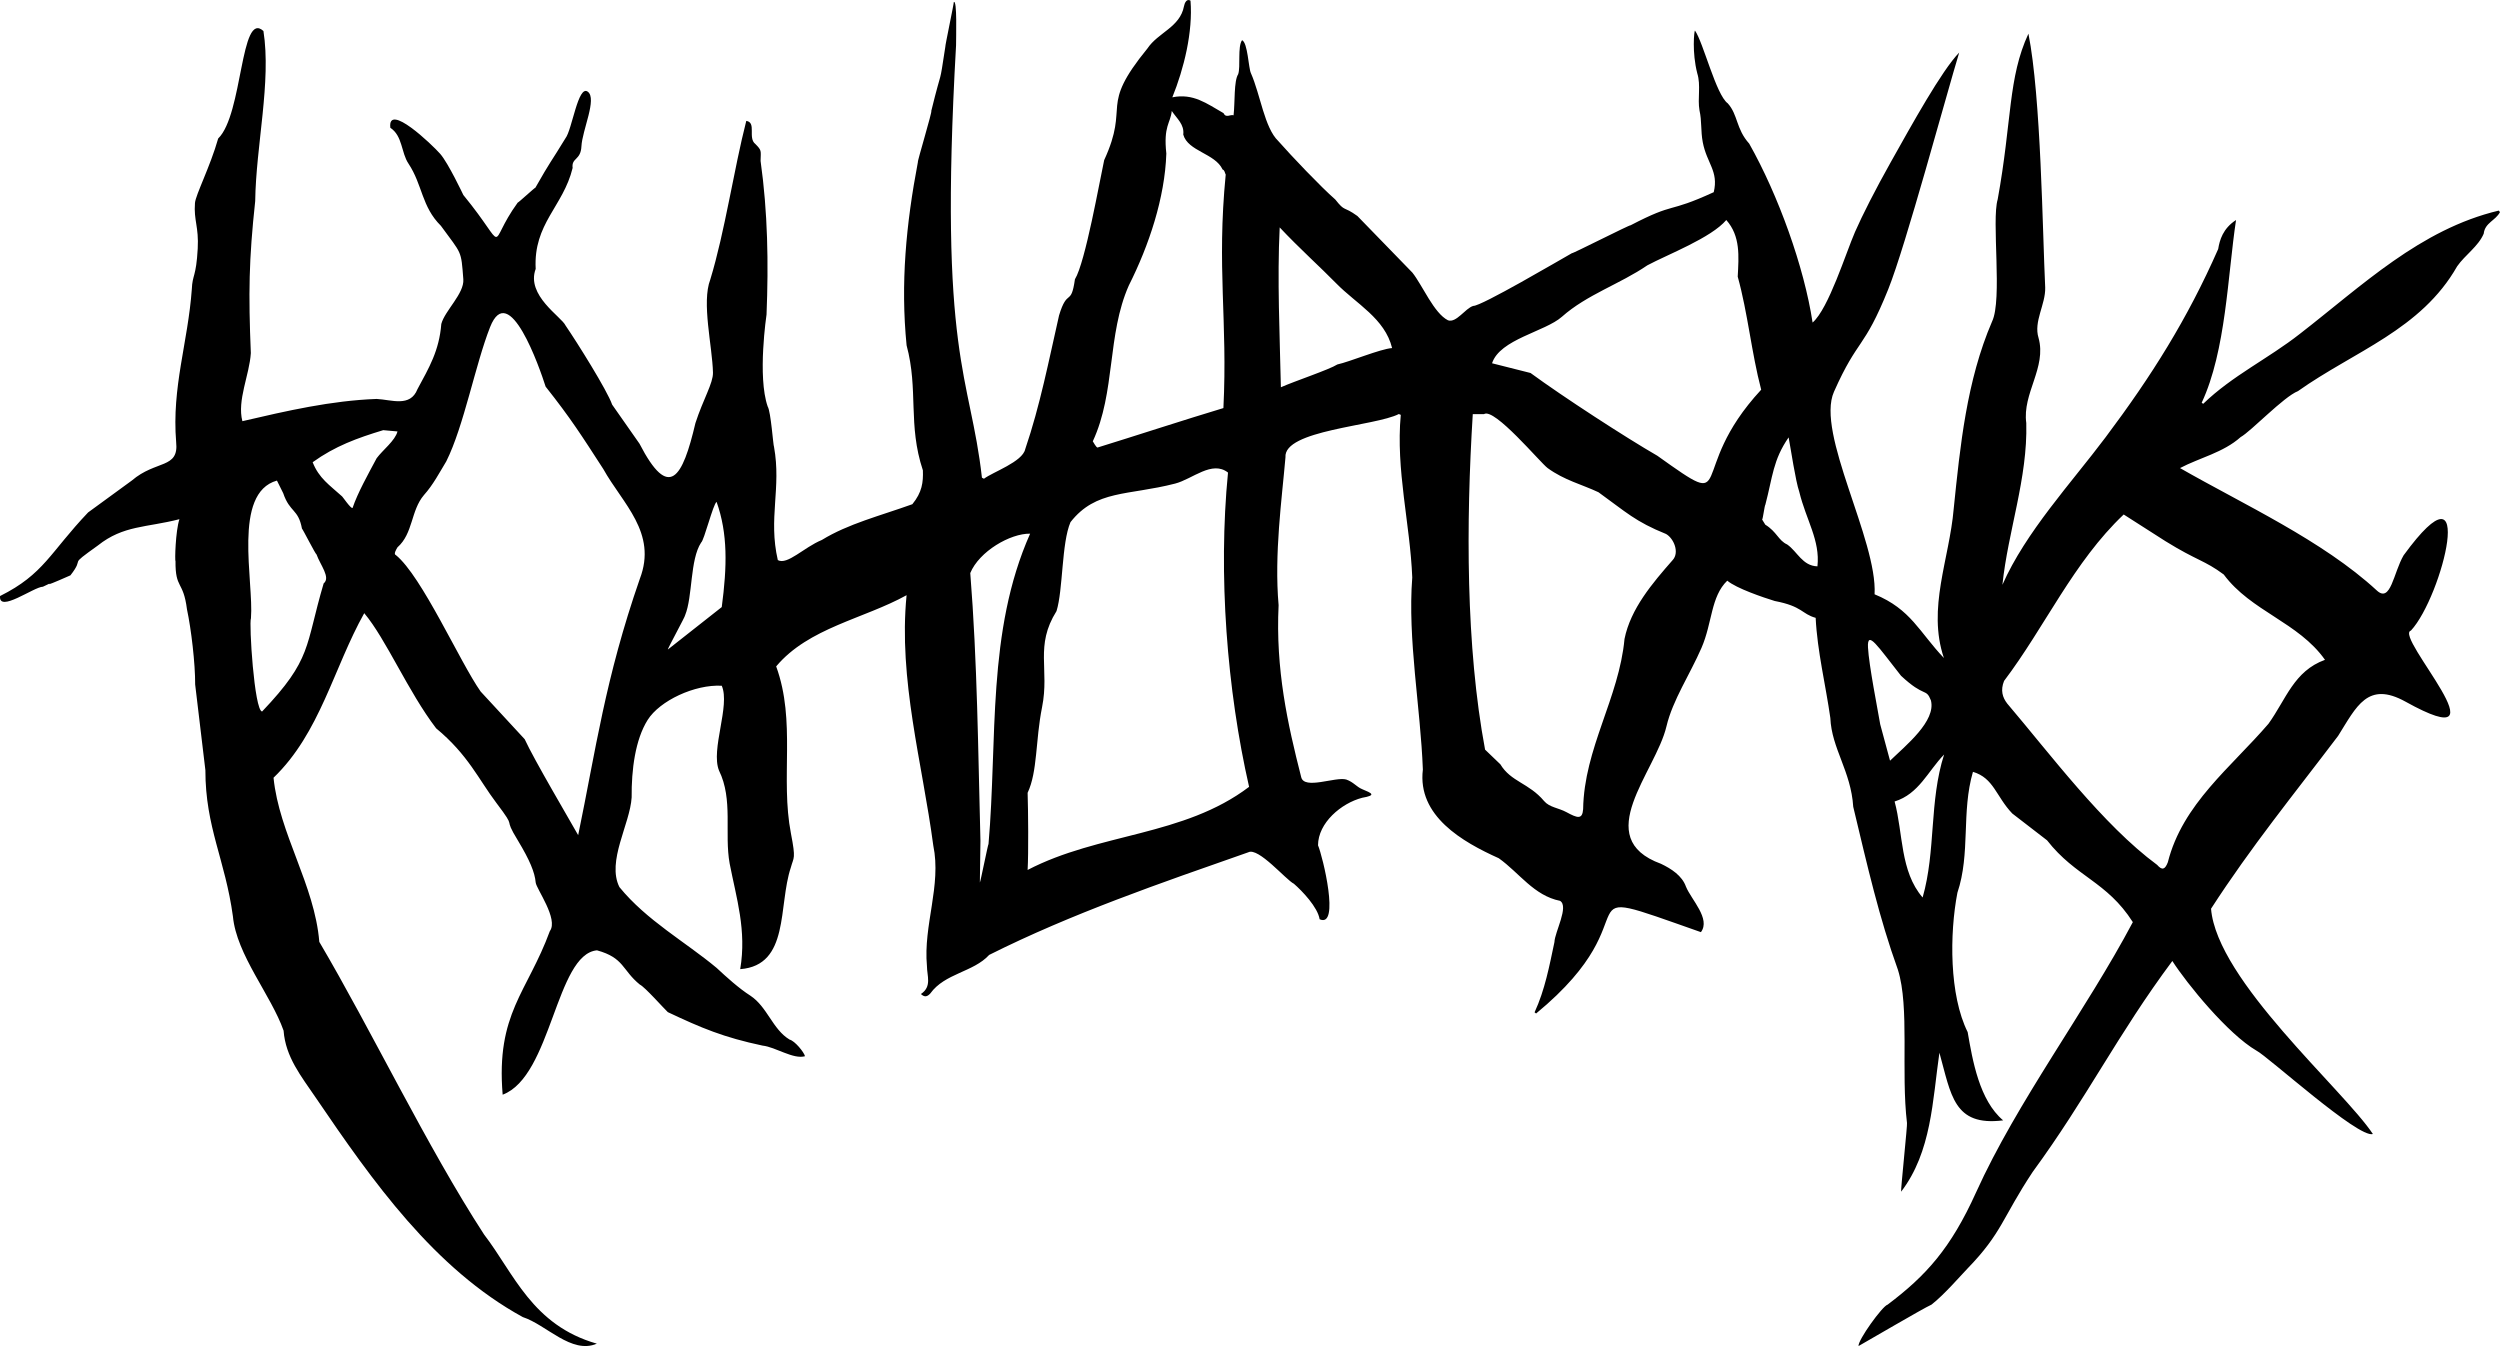
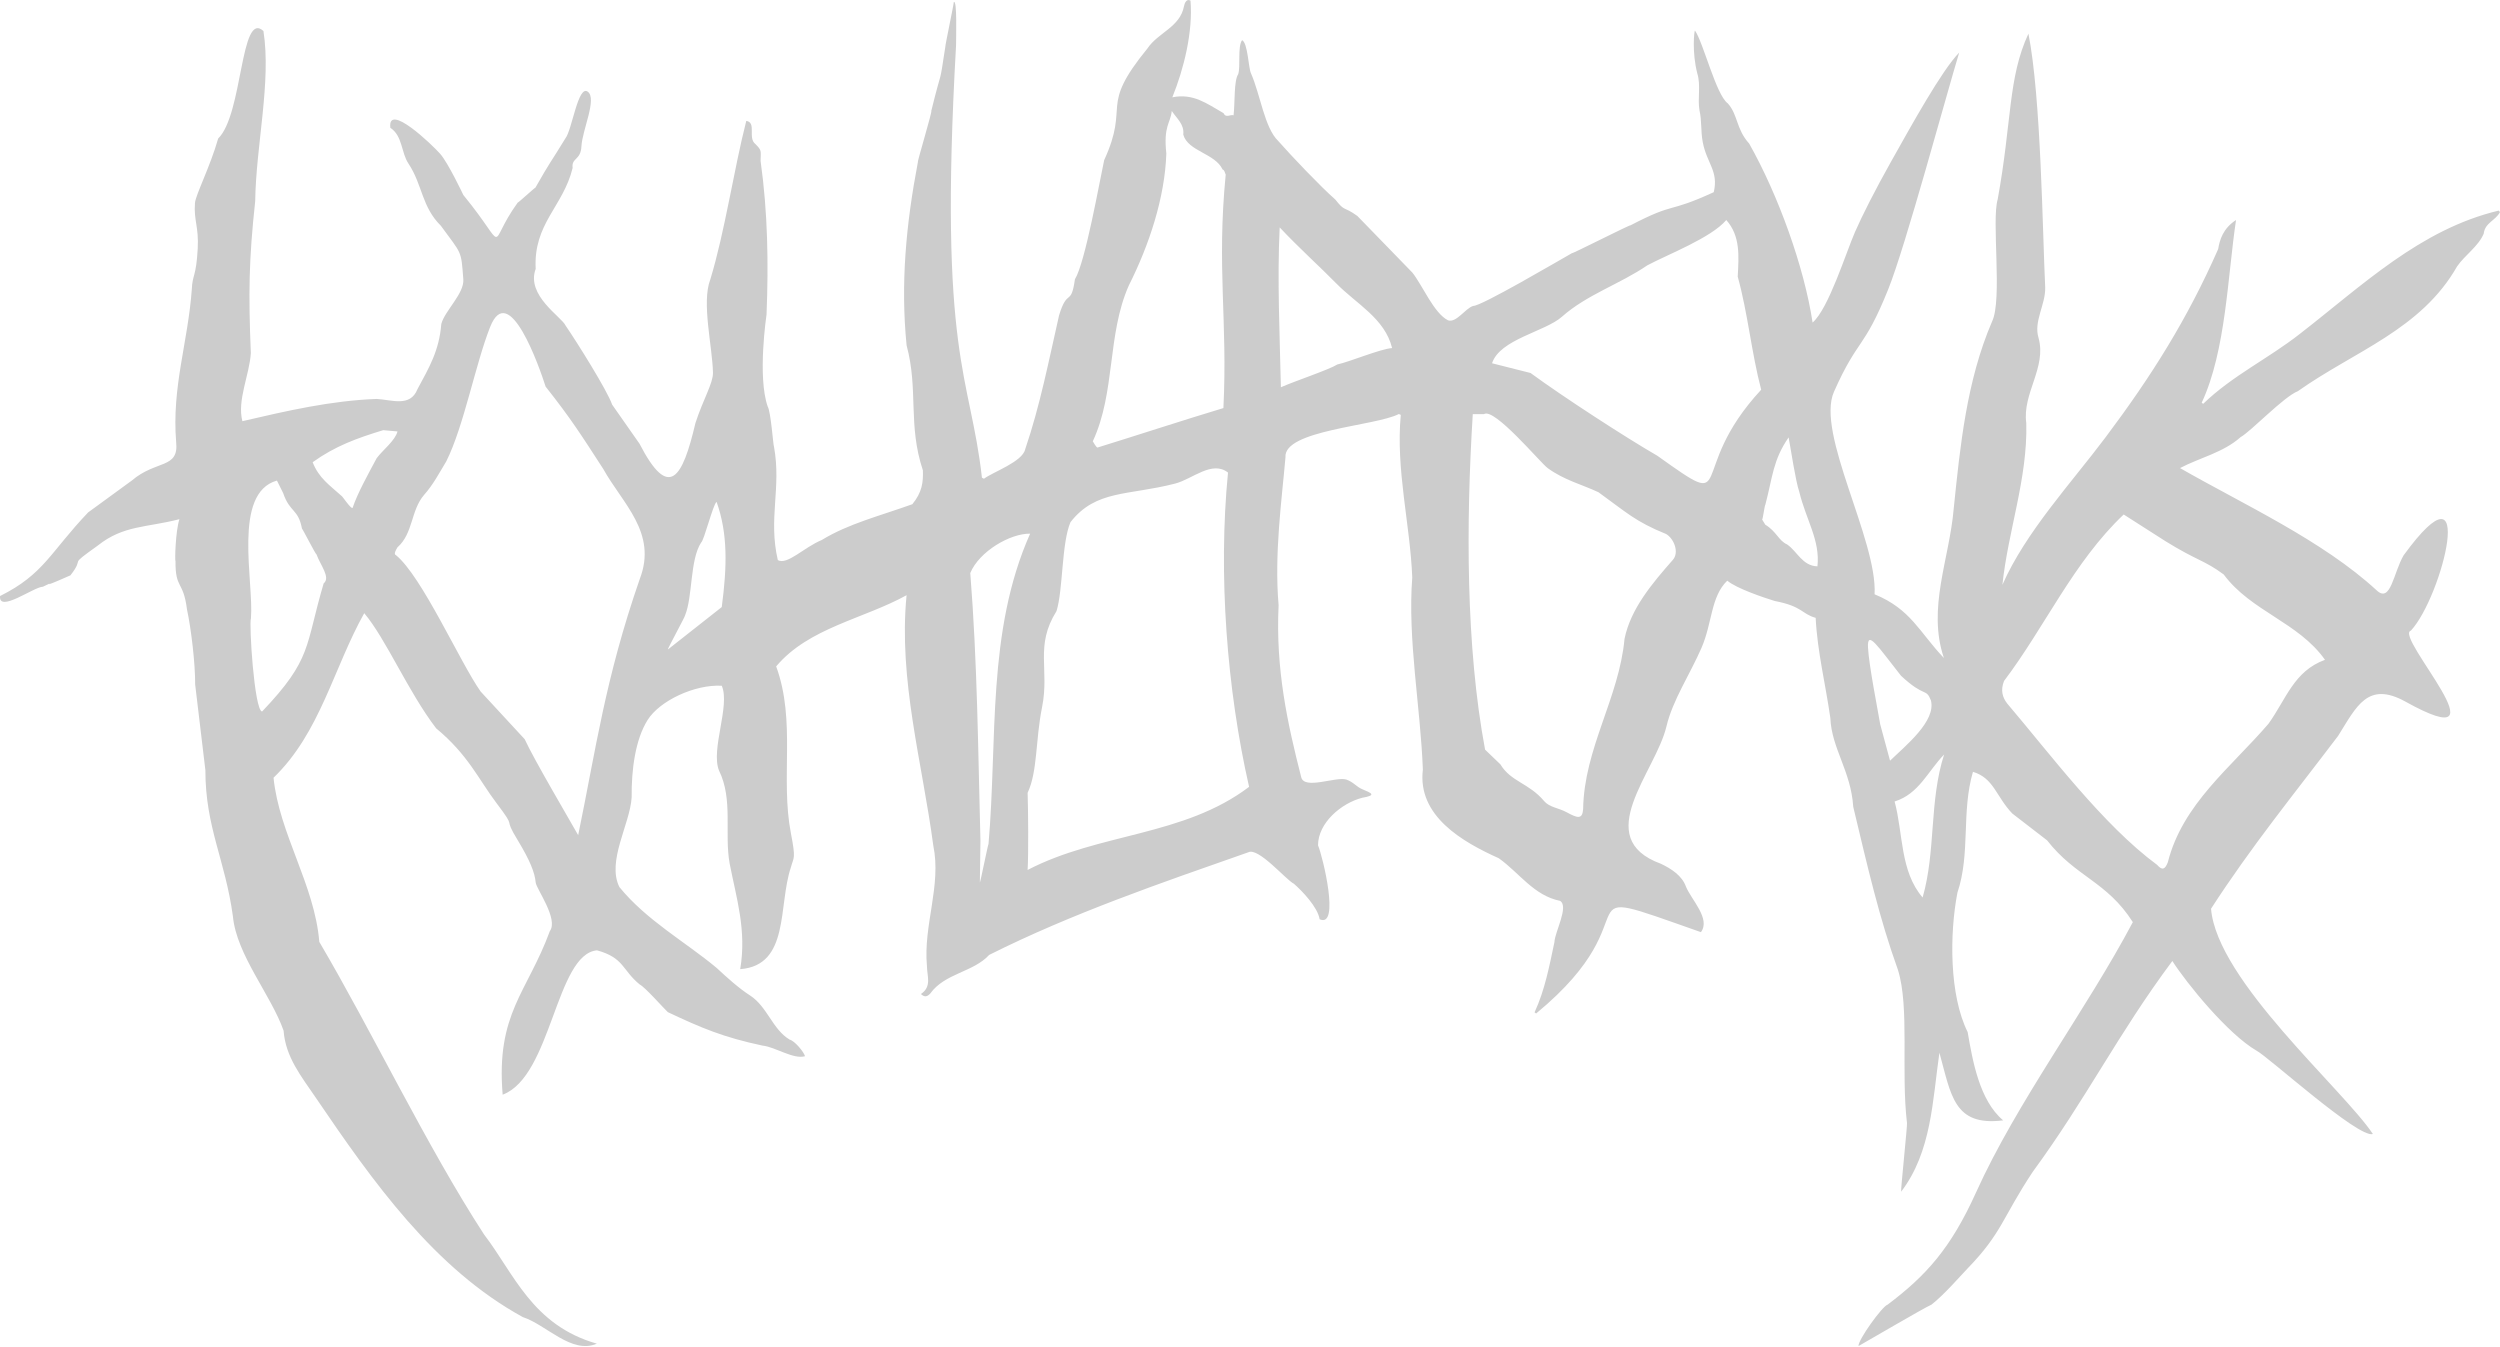
<svg xmlns="http://www.w3.org/2000/svg" id="uuid-7078c3bd-d138-4f95-b04f-e923b8845cdd" data-name="tlp_handwritten_grind" width="186.898mm" height="100.629mm" viewBox="0 0 529.791 285.248">
  <defs>
    <style>
      .uuid-977f1896-4f22-42bb-bcd2-f89b93958b64 {
-         stroke-width: 0px;
+         fill: #cccccc
      }
    </style>
  </defs>
  <path class="uuid-977f1896-4f22-42bb-bcd2-f89b93958b64" d="M126.508,201.389c5.794,1.594,5.3,4.182,9.085,7.261,1.02.455,5.185,5.16,5.929,5.837,7.117,3.365,11.828,5.346,20.09,7.096,2.739.296,6.505,2.962,8.982,2.246-.216-.87-2.155-3.246-3.259-3.518-3.62-2.161-4.707-6.932-8.331-9.32-2.412-1.531-5.077-3.957-7.146-5.882-6.609-5.514-14.84-10.05-20.593-17.12-2.737-5.455,2.257-13.367,2.592-19.004-.051-5.882.758-12.222,3.387-16.413,2.559-4.079,9.993-7.568,15.708-7.253,1.841,4.218-2.383,13.509-.581,17.974,3.032,6.151,1.09,13.313,2.257,19.715,1.419,7.318,3.627,14.151,2.234,22.372,10.53-.806,8.014-13.46,10.729-21.544.613-2.297,1.099-1.642.022-7.211-2.276-11.771,1.122-23.72-3.13-35.407,6.883-8.192,18.535-10.054,27.637-15.087-1.761,17.91,3.327,35.477,5.657,53.038,1.766,8.51-2.149,16.92-1.342,25.548-.007,2.065,1.103,4.344-1.279,5.934.805.761,1.376.533,1.982-.11,3.083-4.303,9.12-4.505,12.485-8.18,17.463-8.754,36.285-15.213,54.901-21.742,2.148-1.134,7.974,5.824,9.675,6.665,1.75,1.517,5.058,4.972,5.45,7.521,4.381,1.978.653-13.372-.34-15.671.02-4.758,4.914-8.916,9.359-10.071,3.092-.537,2.036-.981.013-1.818-1.246-.516-1.824-1.504-3.406-2.056-2.259-.635-8.884,2.229-9.529-.498-2.889-11.333-5.444-22.813-4.789-36.444-.949-10.866.692-22.483,1.455-31.333-.454-5.779,19.008-6.596,24.024-9.174l.412.176c-1.082,11.641,1.986,23.127,2.433,34.463-1.01,13.087,1.756,27.565,2.247,40.703-1.194,9.854,8.404,15.335,16.093,18.796,4.365,3.106,7.417,7.91,12.982,9.027,1.932,1.171-1.118,6.591-1.194,8.746-1.074,5.048-1.999,10.089-4.208,14.878l.322.25c26.175-21.565,3.285-28.365,34.93-17.242,2.108-2.832-2.027-6.854-3.171-9.638-.816-2.324-3.111-3.806-5.289-4.844-14.995-5.467-1.137-19.402,1.159-29.133,1.309-5.546,4.994-11.034,7.42-16.62,2.321-5.343,1.949-10.852,5.464-14.249,1.905,1.623,7.662,3.571,10.054,4.306,5.946,1.139,5.669,2.735,8.679,3.571.343,7.081,2.137,14.301,3.108,21.216.269,6.465,4.38,11.271,4.853,18.824,3.045,12.729,5.497,23.522,9.473,34.553,2.487,7.935.622,21.53,1.919,32.462.142.041-1.383,14.514-1.24,14.554,6.466-8.465,6.651-19.345,8.11-29.452,2.488,8.895,2.983,15.661,13.51,14.336-5.052-4.25-6.484-12.707-7.522-18.703-3.9-7.823-3.854-20.806-2.175-29.534,2.808-8.36.803-17.086,3.295-25.622,4.435,1.32,4.89,5.23,8.337,8.831l7.37,5.685c6.084,7.793,12.654,8.665,18.174,17.335-9.867,18.65-24.516,38.014-33.22,57.27-5.364,11.867-10.58,17.642-18.747,23.792-1.094.281-6.336,7.557-6.159,8.772,1.83-1.01,13.591-7.937,15.466-8.781,2.664-2.066,6.23-6.206,7.645-7.667,7.321-7.555,7.321-10.688,13.802-20.466,11.42-15.585,18.029-29.181,29.587-44.685,3.097,4.824,11.744,15.449,17.833,19,2.307,1.132,21.642,18.679,24.667,17.667-6.284-9.466-33.062-32.522-34.299-47.746,8.559-13.228,17.406-24.054,26.936-36.636,3.883-6.185,6.235-11.691,14.277-7.241,22.523,12.51-2.644-13.987,1.15-15.068,6.684-7.221,14.288-37.657-1.555-15.943-2.156,3.691-2.726,10.199-5.688,7.443-11.494-10.597-28.262-18.235-41.697-25.934,4.154-2.193,9.166-3.273,12.849-6.564,2.223-1.237,9.103-8.54,12.151-9.744,11.963-8.482,26.076-12.992,33.732-26.449,1.667-2.395,4.492-4.221,5.63-6.916.249-2.324,2.516-2.769,3.447-4.574l-.265-.316c-16.619,3.951-28.983,15.923-42.123,26.105-6.728,5.283-14.317,8.854-20.508,14.841l-.318-.227c5.162-11.048,5.5-26.996,7.28-38.723-2.797,1.799-3.483,4.292-3.784,6.146-6.514,14.812-14.079,26.859-23.882,39.922-7.231,9.636-16.944,20.092-21.844,31.237,1.175-11.344,5.371-22.59,5.058-34.275-.871-6.305,4.35-11.745,2.599-18.051-1.085-3.478,1.506-7.071,1.41-10.668-.564-11.742-.881-40.421-3.556-53.801-4.341,9.397-3.461,18.308-6.51,35.104-1.343,4.451,1.041,21.278-1.196,25.903-5.394,12.539-6.753,26.337-8.131,39.709-.907,10.642-5.645,21.035-2.074,31.59-5.204-5.461-6.978-10.345-14.689-13.499.628-11.475-12.499-34.165-8.609-42.915,5.134-11.55,6.29-8.77,11.505-21.733,3.661-9.1,12.323-41.249,15.036-50.158-3.735,3.853-10.023,15.25-14.508,23.235-3.235,5.76-6.052,11.305-7.568,14.777-1.932,4.425-5.59,16.244-8.993,19.209-1.787-11.797-7.269-27.007-13.431-37.915-2.82-3.137-2.354-6.104-4.539-8.534-2.495-1.795-5.197-12.96-6.961-15.439-.161.08-.653,4.613.492,9.07.798,2.548.028,5.319.472,7.864.516,2.233.232,4.312.692,6.731.857,4.503,3.397,6.126,2.327,10.593-10.082,4.627-7.844,1.928-17.637,7.022.059-.252-12.471,6.134-12.417,5.903-2.519,1.414-19.279,11.289-20.916,11.176-1.708.524-3.585,3.672-5.347,3.047-2.986-1.497-5.373-7.366-7.542-10.099 0-0-11.656-12.001-11.656-12.001-3.13-2.253-2.511-.747-4.689-3.499-3.012-2.623-9.351-9.284-12.08-12.391-2.924-2.799-3.786-9.835-5.797-14.38-.518-1.075-.66-6.446-1.875-6.991-.987,1.37-.281,5.664-.824,7.21-.936,1.47-.654,5.88-.975,8.711-.685-.246-1.611.668-2.136-.462-3.568-2.038-6.412-4.245-10.843-3.351,2.457-6.067,4.388-13.879,3.852-20.481-.811-.507-1.258.5-1.383,1.184-.837,4.455-5.48,5.55-7.744,8.945-10.446,12.781-3.616,11.589-9.168,23.663-.941,4.295-3.997,21.696-6.198,25.248-.833,5.879-1.583,1.76-3.364,7.66-2.181,9.589-4.013,19.069-7.17,28.347-.57,2.681-6.869,4.839-8.744,6.267l-.429-.225c-2.464-21.953-9.231-25.463-5.484-91.608-.005-1.661.255-9.782-.482-9.18.095.049-1.893,9.454-1.797,9.503-1.406,9.116-.476,3.413-2.971,13.571.297-.119-3.028,10.88-2.833,10.803-2.516,13.229-3.699,25.74-2.399,38.864,2.546,9.46.23,16.799,3.453,26.489.092,2.545-.165,4.646-2.234,7.179-6.827,2.458-13.595,4.144-19.172,7.572-3.855,1.598-7.314,5.377-9.336,4.273-2.057-8.872.779-15.233-.806-24.008-.166-.176-.664-7.467-1.339-8.535-2.216-6.332-.247-19.503-.247-19.503.436-10.876.266-21.643-1.262-32.551.049-2.204.273-2.19-1.098-3.578-1.669-1.281.285-4.571-1.932-4.903-2.641,10.323-4.529,23.463-7.628,33.618-1.879,4.89.438,14.089.57,19.739.042,2.246-2.066,5.6-3.716,10.678-2.737,11.632-5.56,16.57-11.856,4.372 0.0.001-5.795-8.275-5.795-8.275-1.038-3.014-7.497-13.304-9.871-16.764-.826-1.835-8.427-6.387-6.333-12-.51-9.637,5.838-13.202,7.829-21.394-.276-2.203,1.721-1.571,1.865-4.571.166-3.433,3.355-10.083,1.355-11.583-2.07-1.552-3.319,8.056-4.742,9.867-3.211,5.278-3.065,4.645-6.37,10.471-.103-.058-3.647,3.224-3.75,3.165-6.818,9.408-1.593,10.511-11.521-1.622.001-0-3.191-6.77-4.896-8.71-1.717-1.954-11.22-11.04-10.571-5.527,2.62,1.724,2.271,5.25,3.85,7.598,3.003,4.539,2.748,9.089,6.87,13.18,4.459,6.124,4.264,5.034,4.747,11.322.232,3.023-3.923,6.65-4.667,9.47-.448,5.686-2.598,9.264-5.054,13.824-1.527,3.888-5.508,2.218-8.652,2.067-9.621.347-19.029,2.52-28.448,4.711-1.156-4.418,1.506-9.784,1.791-14.429-.519-12.645-.424-19.738.925-32.2.162-11.807,3.435-25.321,1.746-36.055-4.916-4.505-4.334,17.678-9.593,22.783-1.683,5.944-4.784,11.94-4.917,13.667-.285,3.709.839,5.002.583,9.667-.333,6.083-1.128,5.464-1.25,8.583-.821,11.348-4.278,20.75-3.319,32.425.6,5.714-4.242,3.731-9.408,8.147l-9.25,6.75C10.563,117.113,9.345,121.65.012,126.309c-.353,3.665,7.195-1.959,9.084-1.974,3.87-1.88-2.293,1.181,5.832-2.412,3.314-4.261-.917-1.508,5.811-6.322,5.421-4.32,10.296-3.768,17.286-5.577-.833,2.474-1.002,8.907-.833,8.859-.06,6.028,1.647,4.066,2.43,10.236.897,4.2,1.761,11.494,1.736,15.931l2.167,18.167c-.005,12.135,4.199,18.964,5.833,30.974.759,8.143,8.088,16.679,10.74,24.221.414,5.589,3.711,9.631,6.832,14.224,12.051,17.729,25.076,36.192,43.859,46.475,5.012,1.634,10.327,7.944,15.693,5.633-13.724-3.909-17.589-14.932-23.896-23.13-12.062-18.544-23.976-43.466-34.92-62.014-.99-12.1-8.516-22.944-9.7-34.787,9.869-9.498,12.714-23.247,19.222-34.873,4.651,5.538,9.294,16.626,15.239,24.404,6.806,5.638,9.002,10.837,12.762,15.805,4.667,6.167,1.109,2.35,4.583,8,2.491,4.14,3.563,6.716,3.75,8.875.112,1.295,4.882,7.755,3,10.292-4.766,12.999-11.44,17.43-10,34.667,10.39-3.904,11.249-29.771,19.984-30.594ZM60.014,104.507c1.413,4.16,3.193,3.287,3.976,7.512.135.046,2.884,5.466,3.087,5.478.79,2.225,3.052,4.905,1.51,6.138-3.982,13.489-2.394,15.952-13.044,27.144-1.659-.19-2.811-18.801-2.361-19.755.634-7.805-3.964-26.536,5.506-29.182l1.325,2.666ZM84.234,91.428c-.486,1.952-3.127,3.93-4.417,5.681-1.753,3.284-4.042,7.373-5.095,10.516-.284.364-2.227-2.541-2.28-2.474-2.58-2.343-4.853-3.788-6.185-7.198,4.774-3.431,9.429-5.116,14.956-6.795-0-.001,3.021.271,3.021.271ZM135.593,122.653c-7.382,21.264-9.328,36.281-13.069,54.331-1.687-3.016-9.368-16.029-11.333-20.333l-9.333-10.103c-4.356-6.151-12.452-24.474-18-28.946-.502-.158.154-1.266.377-1.618,3.332-2.943,2.808-7.798,5.604-11.071,1.96-2.189,3.262-4.715,4.739-7.15,3.725-7.451,6.15-20.517,9.279-28.446,4-10.137,10.519,8.676,11.769,12.613,5.365,6.784,7.563,10.265,12.231,17.476,4.065,7.312,11.481,13.481,7.736,23.247ZM141.524,137.65c-.113-.09,3.768-7.165,3.655-7.255,1.633-3.961,1.012-11.772,3.398-15.412.635-.438,2.541-8.154,3.28-8.627,2.396,6.737,2.236,13.664,1.094,22.294l-11.428,9ZM231.582,93.521c4.845-10.422,2.999-22.565,7.636-33.029,4.274-8.486,7.639-18.572,7.947-27.955-.641-5.887.868-6.359,1.153-9.023,1.132,1.684,2.685,2.849,2.435,5.009.983,3.557,6.755,3.971,8.329,7.39-.024.018.243.108.22.126.279.317.248.584.446.957-1.936,19.813.434,30.862-.488,49.482-7.823,2.342-19.165,6.048-26.691,8.367-.317-.108-.816-1.068-.987-1.325ZM207.771,178.151c-.498-18.932-.649-37.825-2.155-56.714,1.892-4.581,8.471-8.417,12.686-8.343-9.231,20.747-6.891,43.648-8.82,65.764-.103-.003-1.73,8.17-1.833,8.167l.123-8.874ZM217.77,168.008c2.129-4.53,1.636-11.028,3.062-18.15,1.612-8.049-1.587-12.958,3.06-20.355,1.399-4.469,1.057-14.438,2.964-18.854,5.403-6.896,12.181-5.593,22.174-8.17,3.678-.949,7.83-4.994,11.204-2.331-2.12,21.617-.218,46.048,4.469,66.598-13.908,10.529-31.793,9.722-46.934,17.611.206-3.53.121-12.678,0-16.35ZM283.413,77.233c-1.718,1.095-9.051,3.536-11.972,4.833-.239-11.168-.795-22.818-.254-33.874,4.113,4.384,8.753,8.55,11.999,11.876,4.229,4.323,10.293,7.406,11.823,13.692-2.477.175-9.029,2.925-11.595,3.473ZM314.482,87.762c2.174-1.464,11.956,10.313,13.486,11.43,3.542,2.583,7.263,3.465,10.778,5.124,5.863,4.222,7.805,6.217,14.324,8.847,1.659.959,2.862,3.919,1.406,5.514-4.314,4.917-8.924,10.319-10.217,16.729-1.147,12.487-8.572,23.212-8.766,36.069-.167,2.261-1.222,1.892-3.553.627-1.68-.911-3.585-.999-4.725-2.352-3.232-3.837-7.022-4.056-9.262-7.778l-3.241-3.113c-4.099-21.913-4.036-48.031-2.607-71.097h2.378ZM316.19,76.983c1.64-5.091,11.243-6.697,14.801-9.854,5.317-4.716,12.3-6.926,18.112-10.905,4.288-2.294,13.537-5.817,16.727-9.6,3.03,3.425,2.647,7.679,2.422,12.003,2.146,7.741,2.902,16.055,4.971,23.959-16.321,17.624-4.647,26.393-21.998,13.999-6.635-3.822-20.063-12.536-26.876-17.542-0.0.001-8.159-2.06-8.159-2.06ZM373.428,110.106c.158-.112.521-3.037.679-3.15,1.566-5.935,1.599-9.438,4.931-14.265.501,2.626,1.444,9.133,2.26,11.547,1.469,6.018,4.447,10.261,3.848,15.781-3.188-.097-4.247-3.125-6.413-4.636-1.862-.838-2.194-2.692-4.637-4.194l-.667-1.083ZM398.448,153.502c-.502-2.965-2.404-12.579-2.591-16.297-.193-3.847,2.084-.218,7,6,5.062,4.727,5.253,2.494,6.333,5.209,1.136,4.376-5.288,9.535-8.661,12.789l-2.081-7.702ZM411.987,159.893c-3.193,9.983-1.709,20.362-4.55,30.299-4.806-5.552-4.11-13.602-5.939-20.342,5.16-1.605,7.046-6.419,10.489-9.957ZM458.975,114.737c.002-.001.003-.001.005-.002,6.56,4.07,8.218,3.994,12.269,7.014,5.791,7.811,15.82,10.105,21.455,18.078-6.598,2.389-8.241,8.363-11.975,13.547-7.937,9.24-18.204,16.984-21.33,29.354-.597,1.555-1.206,1.769-2.27.553-11.504-8.484-22.724-23.563-31.771-34.194-.993-1.286-1.462-2.795-.664-4.786,8.684-11.483,14.725-25.216,25.353-35.272l8.928,5.707Z" />
</svg>
